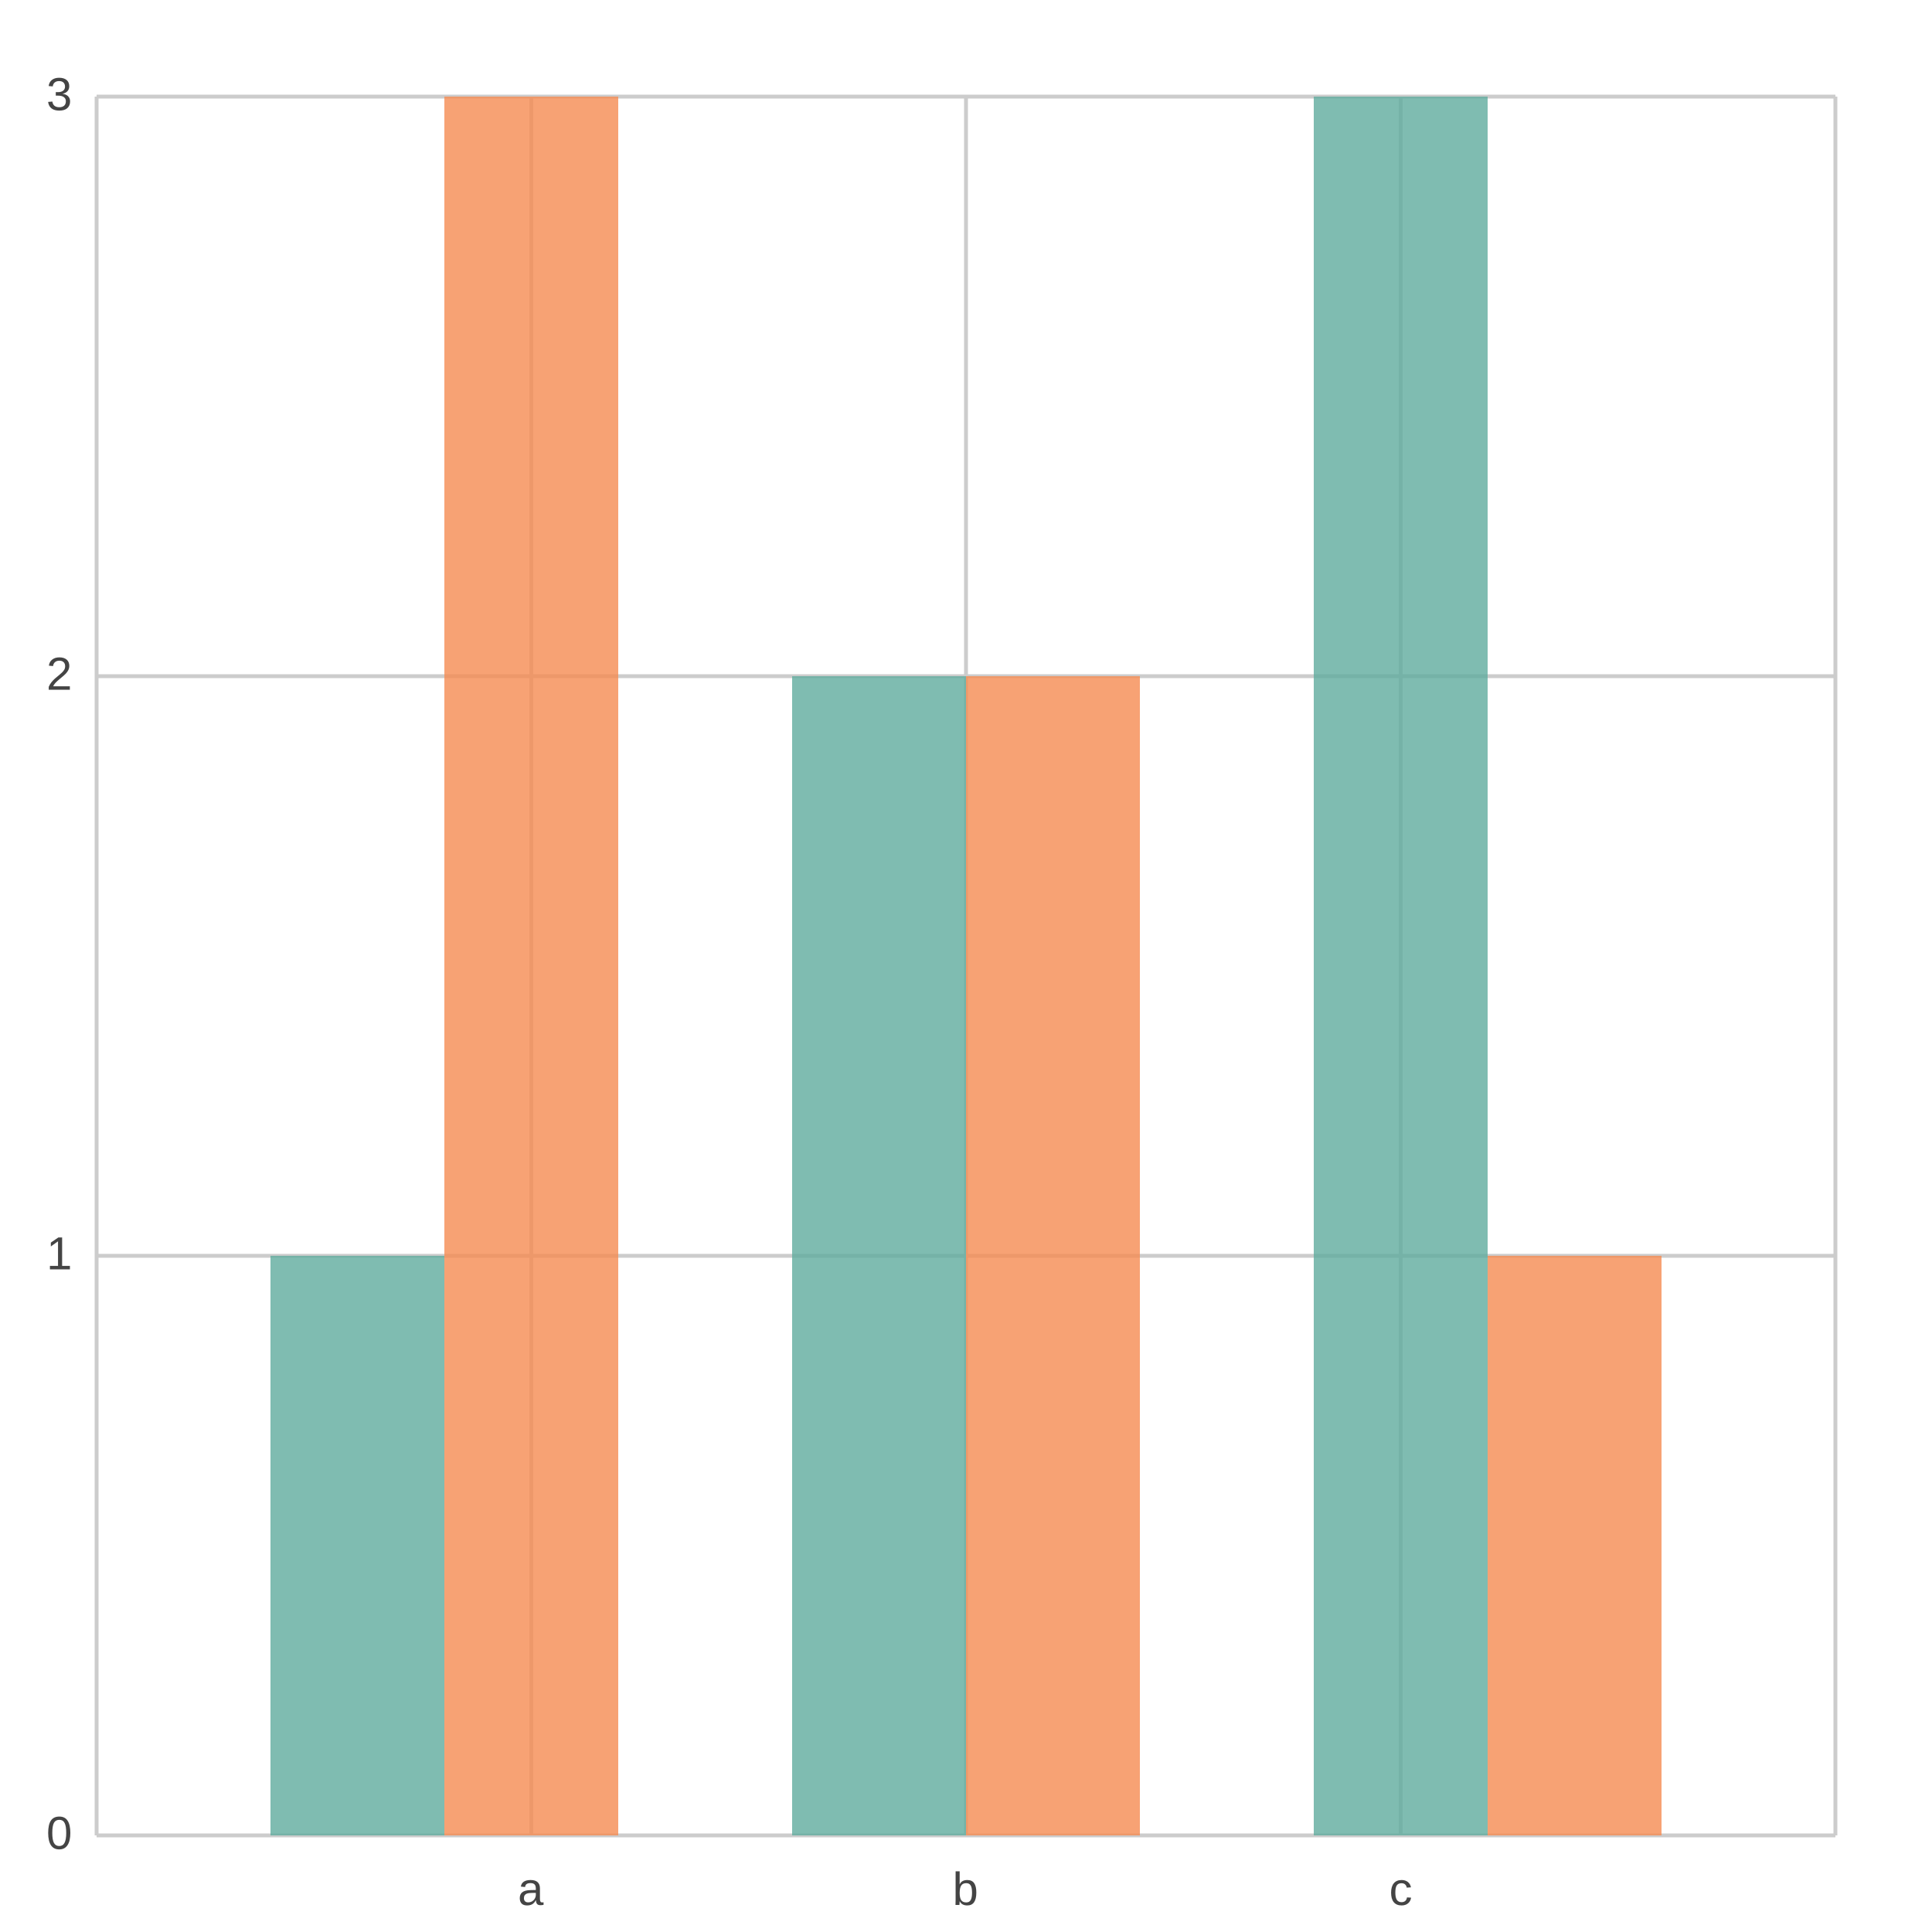
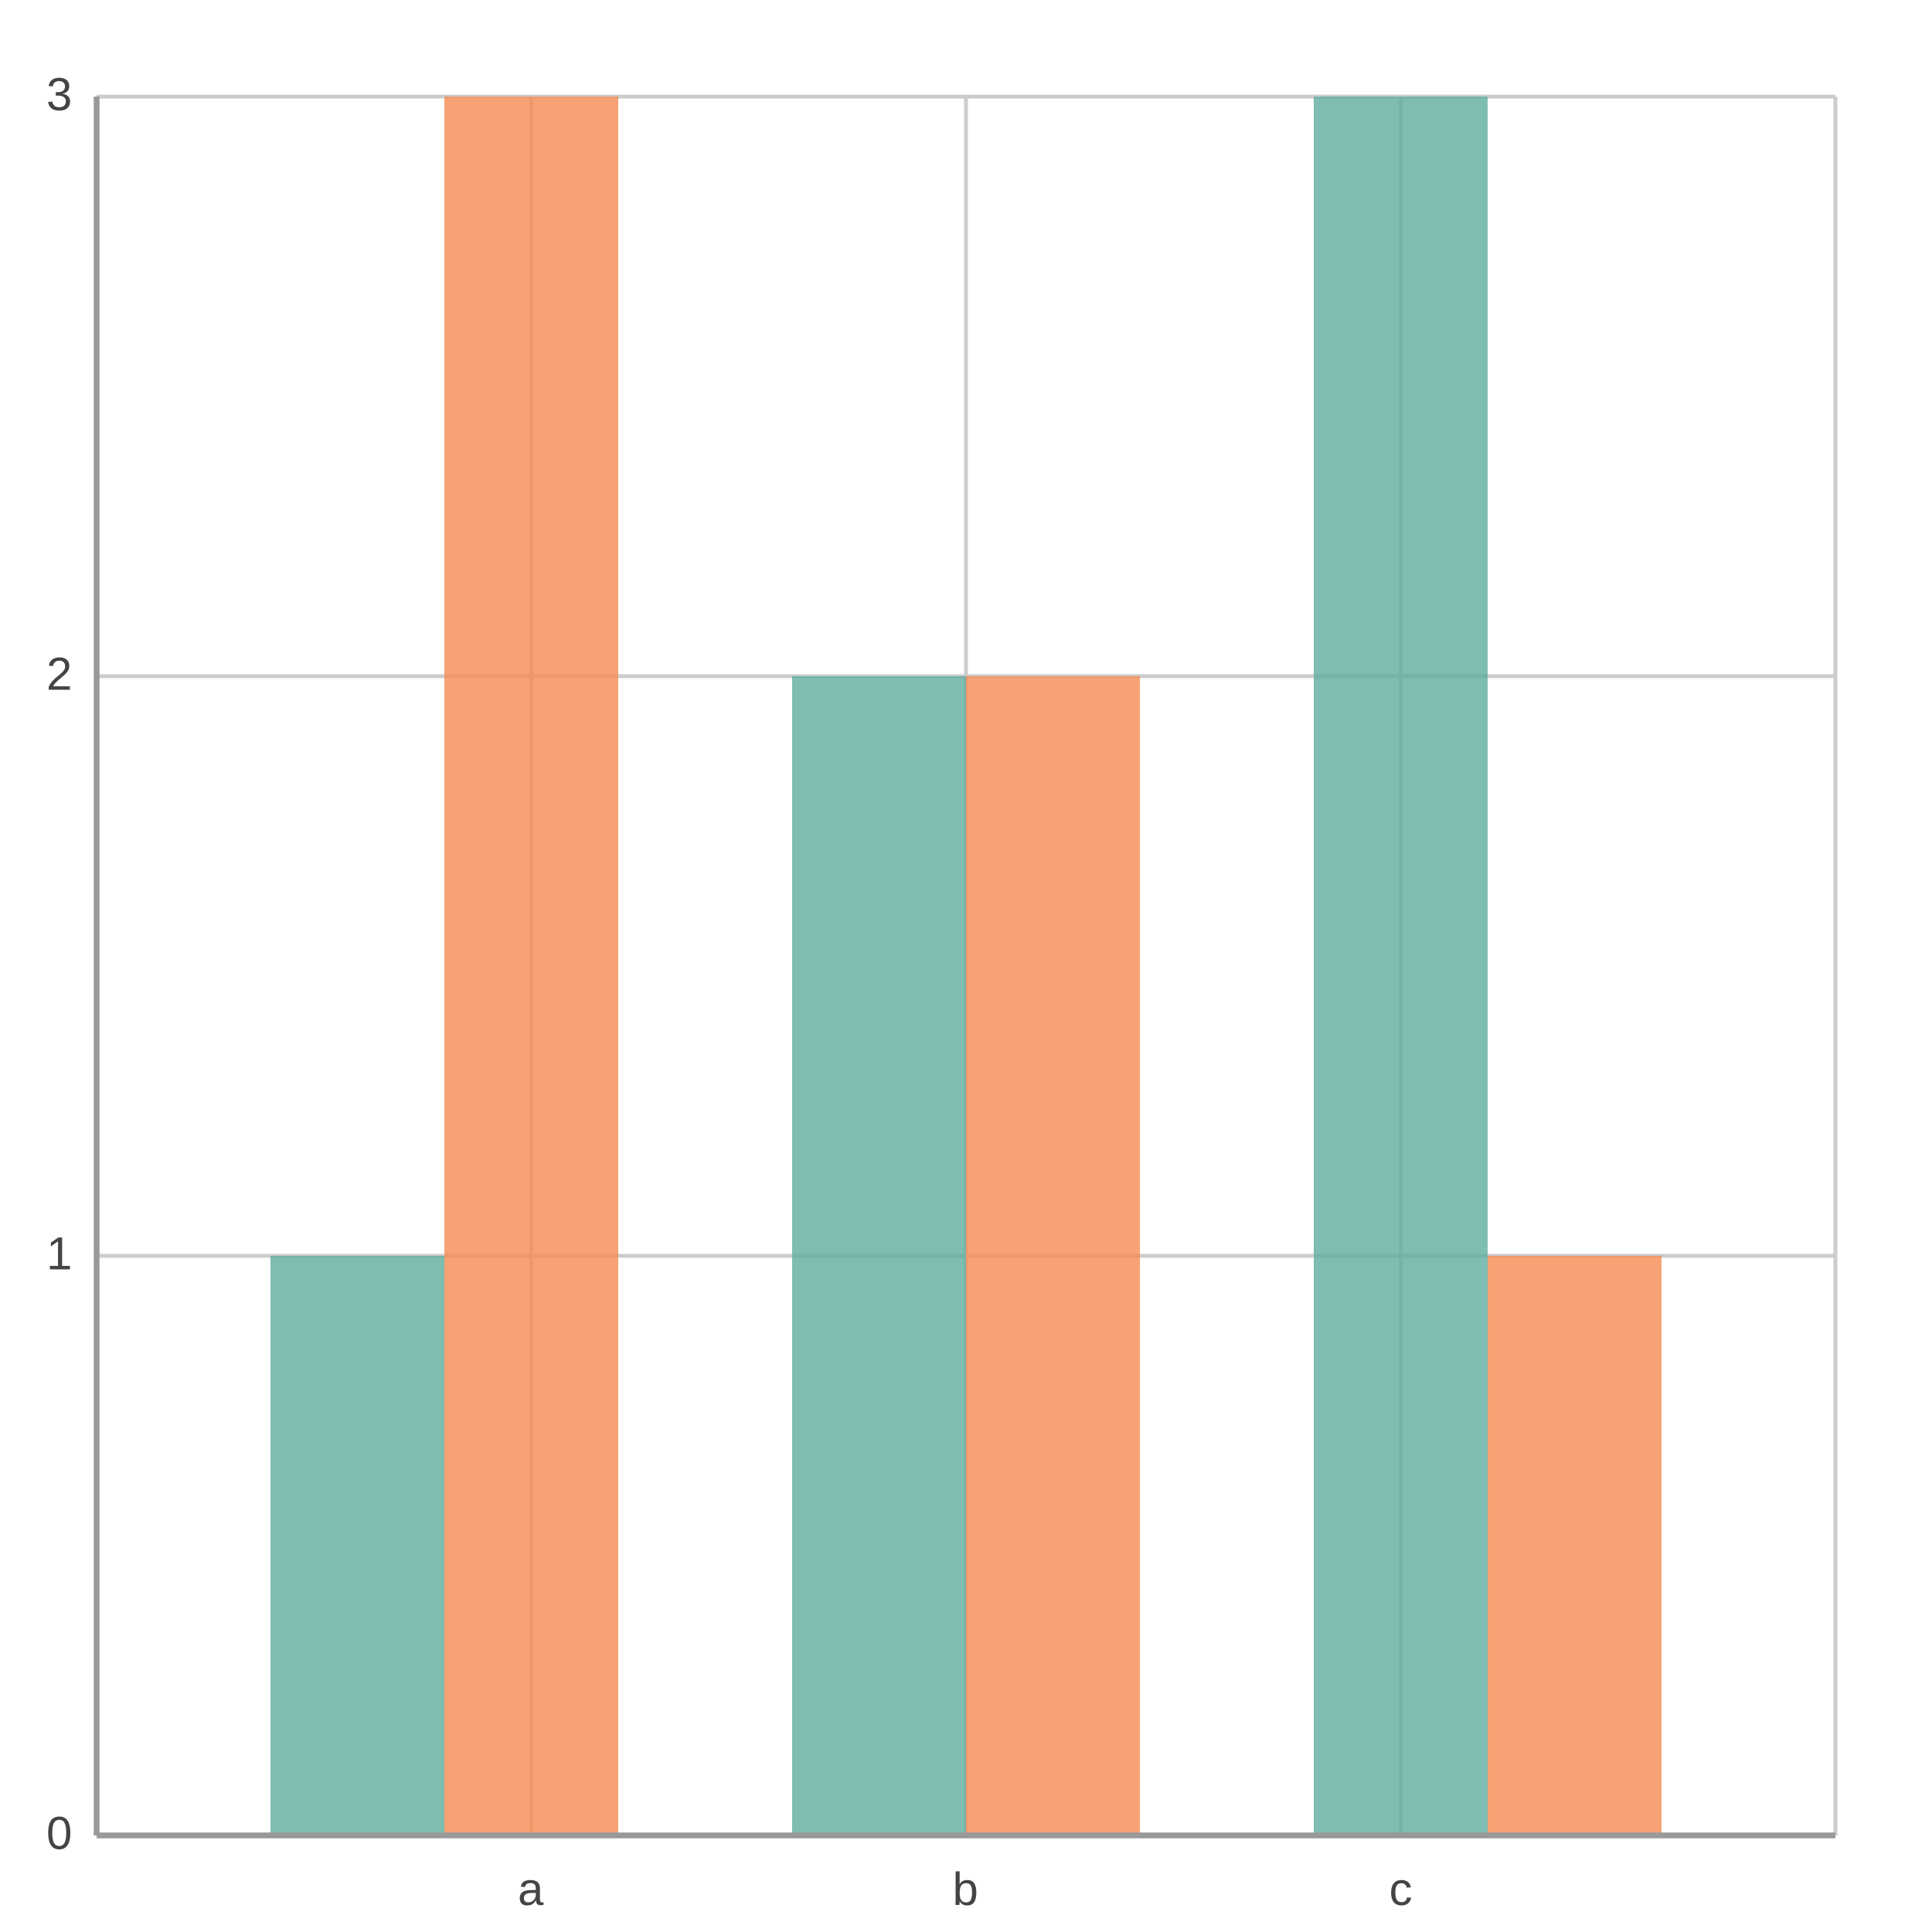
<svg xmlns="http://www.w3.org/2000/svg" width="500" height="500" viewBox="0 0 500 500">
  <path fill="#FFFFFF" d="M0 0 h500 v500 h-500 v-500Z" />
  <defs>
    <clipPath id="plot-clip">
      <rect x="0" y="0" width="450.0" height="450.0" />
    </clipPath>
  </defs>
  <g>
    <path stroke="#CCCCCC" stroke-dasharray="None" d="M0 0.0 h450.0 M0 150.0 h450.0 M0 300.0 h450.0 M0 450.0 h450.0" transform="translate(25.0, 25.0)" />
    <g font-size="12" font-family="Arial" fill="#444444" transform="translate(19.0, 25.0)">
      <text x="0" y="0.0" transform="translate(-7, 3.5)">3</text>
      <text x="0" y="150.0" transform="translate(-7, 3.5)">2</text>
      <text x="0" y="300.0" transform="translate(-7, 3.5)">1</text>
      <text x="0" y="450.0" transform="translate(-7, 3.5)">0</text>
    </g>
  </g>
  <g>
    <path stroke="#CCCCCC" stroke-dasharray="None" d="M0.0 0 v450.0 M112.5 0 v450.0 M225.0 0 v450.0 M337.5 0 v450.0 M450.0 0 v450.0" transform="translate(25.0, 25.0)" />
    <g font-size="12" font-family="Arial" fill="#444444" transform="translate(25.0, 43.0)">
      <text x="0.0" y="450.0" transform="translate(-2.0, 0)"> </text>
      <text x="112.5" y="450.0" transform="translate(-3.5, 0)">a</text>
      <text x="225.0" y="450.0" transform="translate(-3.5, 0)">b</text>
      <text x="337.5" y="450.0" transform="translate(-3.0, 0)">c</text>
      <text x="450.0" y="450.0" transform="translate(-2.0, 0)"> </text>
    </g>
  </g>
  <g opacity="0.8" transform="translate(-25.0, -25.0) rotate(180, 250.0, 250.0) scale(-1, 1) translate(-450.0, 0) translate(-45.0, 0)">
    <path d="M90.0 0 h45.0 v150.0 h-45.0 v-150.0Z M225.0 0 h45.0 v300.0 h-45.0 v-300.0Z M360.0 0 h45.0 v450.0 h-45.0 v-450.0Z" fill="#5fab9e" />
    <path d="M135.0 0 h45.0 v450.0 h-45.0 v-450.0Z M270.0 0 h45.0 v300.0 h-45.0 v-300.0Z M405.0 0 h45.0 v150.0 h-45.0 v-150.0Z" fill="#f58b51" />
  </g>
+   <path d="M25.0 25.0 v450.0 M25.0 475.0 h450.0" stroke="#999" stroke-width="1.5" fill="none" />
</svg>
